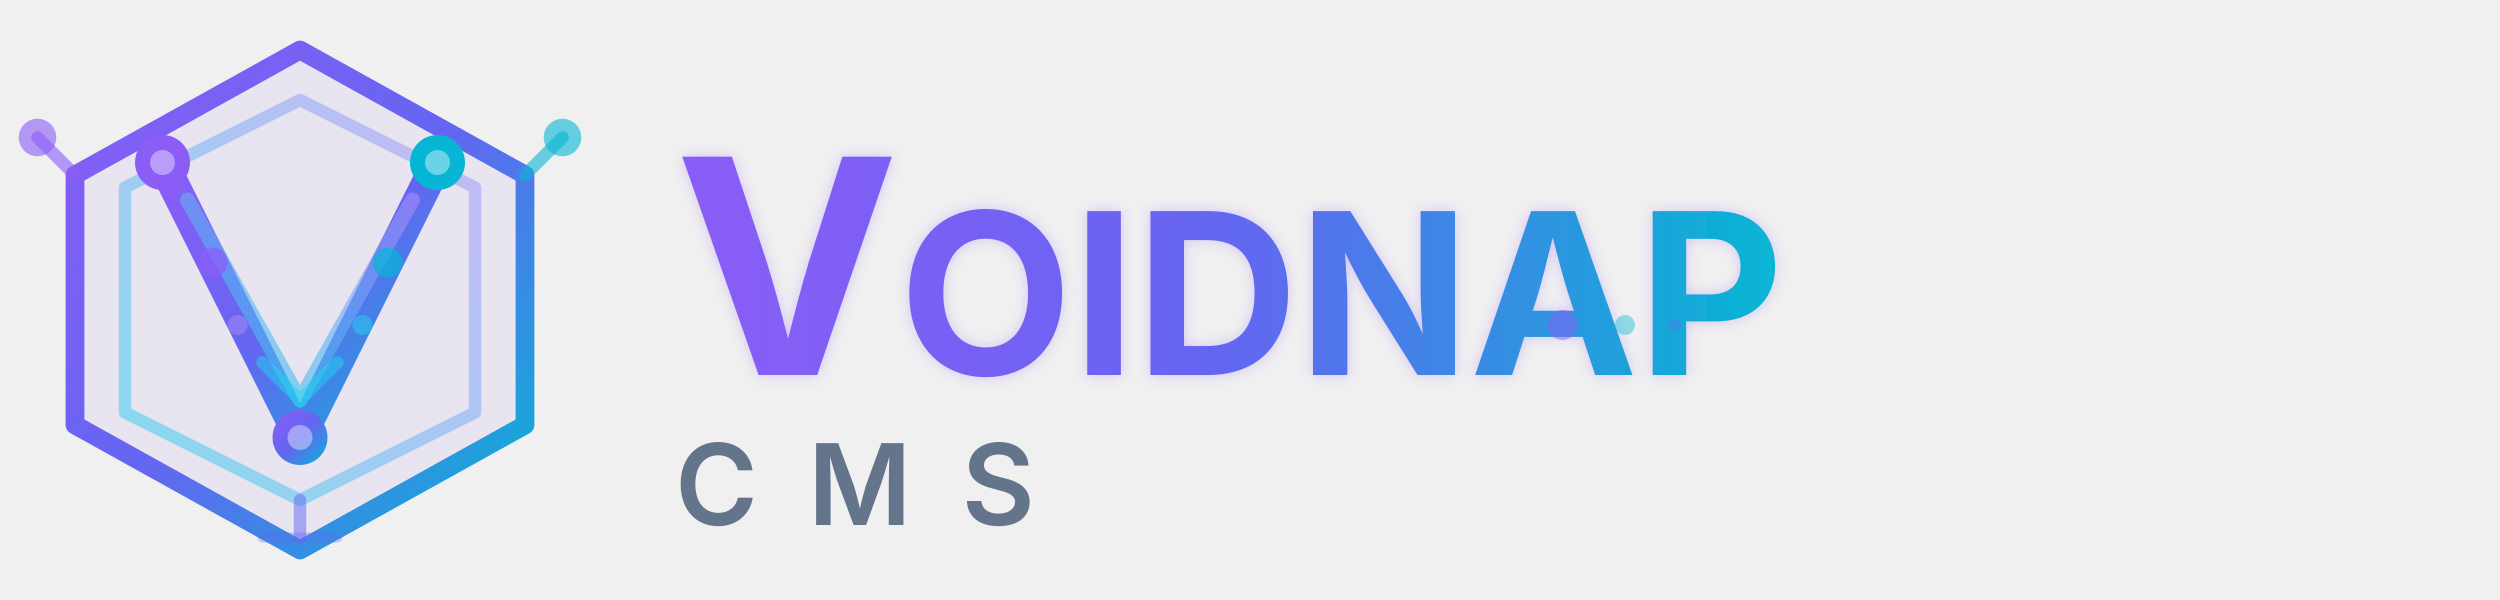
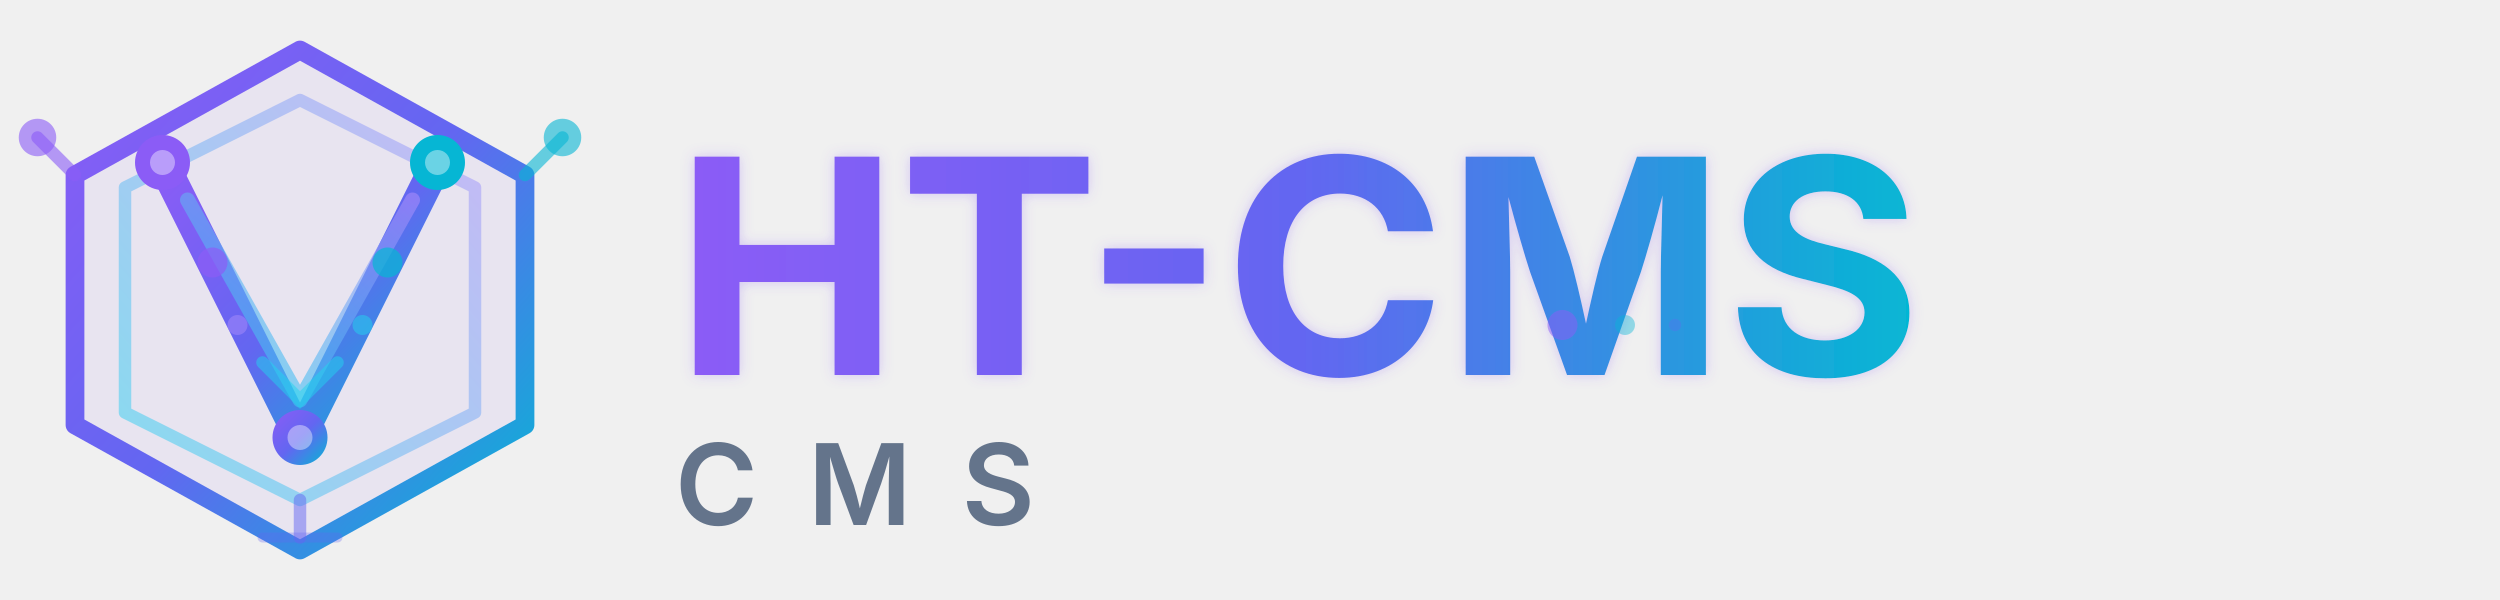
<svg xmlns="http://www.w3.org/2000/svg" width="200" height="48" viewBox="0 0 200 48" fill="none">
  <defs>
    <linearGradient id="lightLogoGrad" x1="0%" y1="0%" x2="100%" y2="100%">
      <stop offset="0%" style="stop-color:#8b5cf6" />
      <stop offset="50%" style="stop-color:#6366f1" />
      <stop offset="100%" style="stop-color:#06b6d4" />
    </linearGradient>
    <linearGradient id="lightAccentGrad" x1="100%" y1="0%" x2="0%" y2="100%">
      <stop offset="0%" style="stop-color:#a78bfa" />
      <stop offset="100%" style="stop-color:#22d3ee" />
    </linearGradient>
    <linearGradient id="textGradLight" x1="0%" y1="0%" x2="100%" y2="0%">
      <stop offset="0%" style="stop-color:#8b5cf6" />
      <stop offset="50%" style="stop-color:#6366f1" />
      <stop offset="100%" style="stop-color:#06b6d4" />
    </linearGradient>
    <filter id="textGlowLight">
      <feDropShadow dx="0" dy="0" stdDeviation="0.5" flood-color="#8b5cf6" flood-opacity="0.3" />
    </filter>
  </defs>
  <g>
    <path d="M24 4 L42 14 L42 34 L24 44 L6 34 L6 14 Z" fill="#8b5cf6" fill-opacity="0.08" />
    <path d="M24 4 L42 14 L42 34 L24 44 L6 34 L6 14 Z" stroke="url(#lightLogoGrad)" stroke-width="1.5" fill="none" stroke-linejoin="round" />
    <path d="M24 8 L38 15 L38 33 L24 40 L10 33 L10 15 Z" stroke="url(#lightAccentGrad)" stroke-width="1" fill="none" stroke-linejoin="round" opacity="0.5" />
    <path d="M6 14 L3 11" stroke="#8b5cf6" stroke-width="1" stroke-linecap="round" opacity="0.6" />
    <circle cx="3" cy="11" r="1.5" fill="#8b5cf6" opacity="0.6" />
    <path d="M42 14 L45 11" stroke="#06b6d4" stroke-width="1" stroke-linecap="round" opacity="0.6" />
    <circle cx="45" cy="11" r="1.5" fill="#06b6d4" opacity="0.6" />
    <path d="M24 40 L24 43" stroke="#6366f1" stroke-width="1" stroke-linecap="round" opacity="0.5" />
    <path d="M21 43 L24 43 L27 43" stroke="#6366f1" stroke-width="0.8" stroke-linecap="round" opacity="0.3" />
    <path d="M13 13 L24 35 L35 13" stroke="url(#lightLogoGrad)" stroke-width="2.5" stroke-linecap="round" stroke-linejoin="round" fill="none" />
    <path d="M15 16 L24 32 L33 16" stroke="url(#lightAccentGrad)" stroke-width="1.2" stroke-linecap="round" stroke-linejoin="round" fill="none" opacity="0.6" />
    <path d="M21 29 L24 32 L27 29" stroke="#22d3ee" stroke-width="1" stroke-linecap="round" fill="none" opacity="0.5" />
    <circle cx="13" cy="13" r="2.2" fill="#8b5cf6" />
    <circle cx="13" cy="13" r="1" fill="white" opacity="0.4" />
    <circle cx="35" cy="13" r="2.2" fill="#06b6d4" />
    <circle cx="35" cy="13" r="1" fill="white" opacity="0.4" />
    <circle cx="24" cy="35" r="2.2" fill="url(#lightLogoGrad)" />
    <circle cx="24" cy="35" r="1" fill="white" opacity="0.4" />
    <circle cx="17" cy="21" r="1.2" fill="#8b5cf6" opacity="0.7" />
    <circle cx="19" cy="26" r="0.8" fill="#a78bfa" opacity="0.5" />
    <circle cx="31" cy="21" r="1.2" fill="#06b6d4" opacity="0.7" />
    <circle cx="29" cy="26" r="0.8" fill="#22d3ee" opacity="0.5" />
  </g>
  <text x="54" y="30" font-family="'Outfit', 'Inter', -apple-system, BlinkMacSystemFont, 'Segoe UI', sans-serif" font-size="24" font-weight="700" fill="url(#textGradLight)" filter="url(#textGlowLight)" style="font-variant: small-caps;">
-     Voidnap
+     HT-CMS
  </text>
  <text x="54" y="42" font-family="'Outfit', 'Inter', -apple-system, BlinkMacSystemFont, 'Segoe UI', sans-serif" font-size="9" font-weight="600" fill="#64748b" letter-spacing="4">
    CMS
  </text>
  <circle cx="125" cy="26" r="1.2" fill="#8b5cf6" opacity="0.5" />
  <circle cx="130" cy="26" r="0.8" fill="#06b6d4" opacity="0.4" />
  <circle cx="134" cy="26" r="0.5" fill="#6366f1" opacity="0.3" />
</svg>
